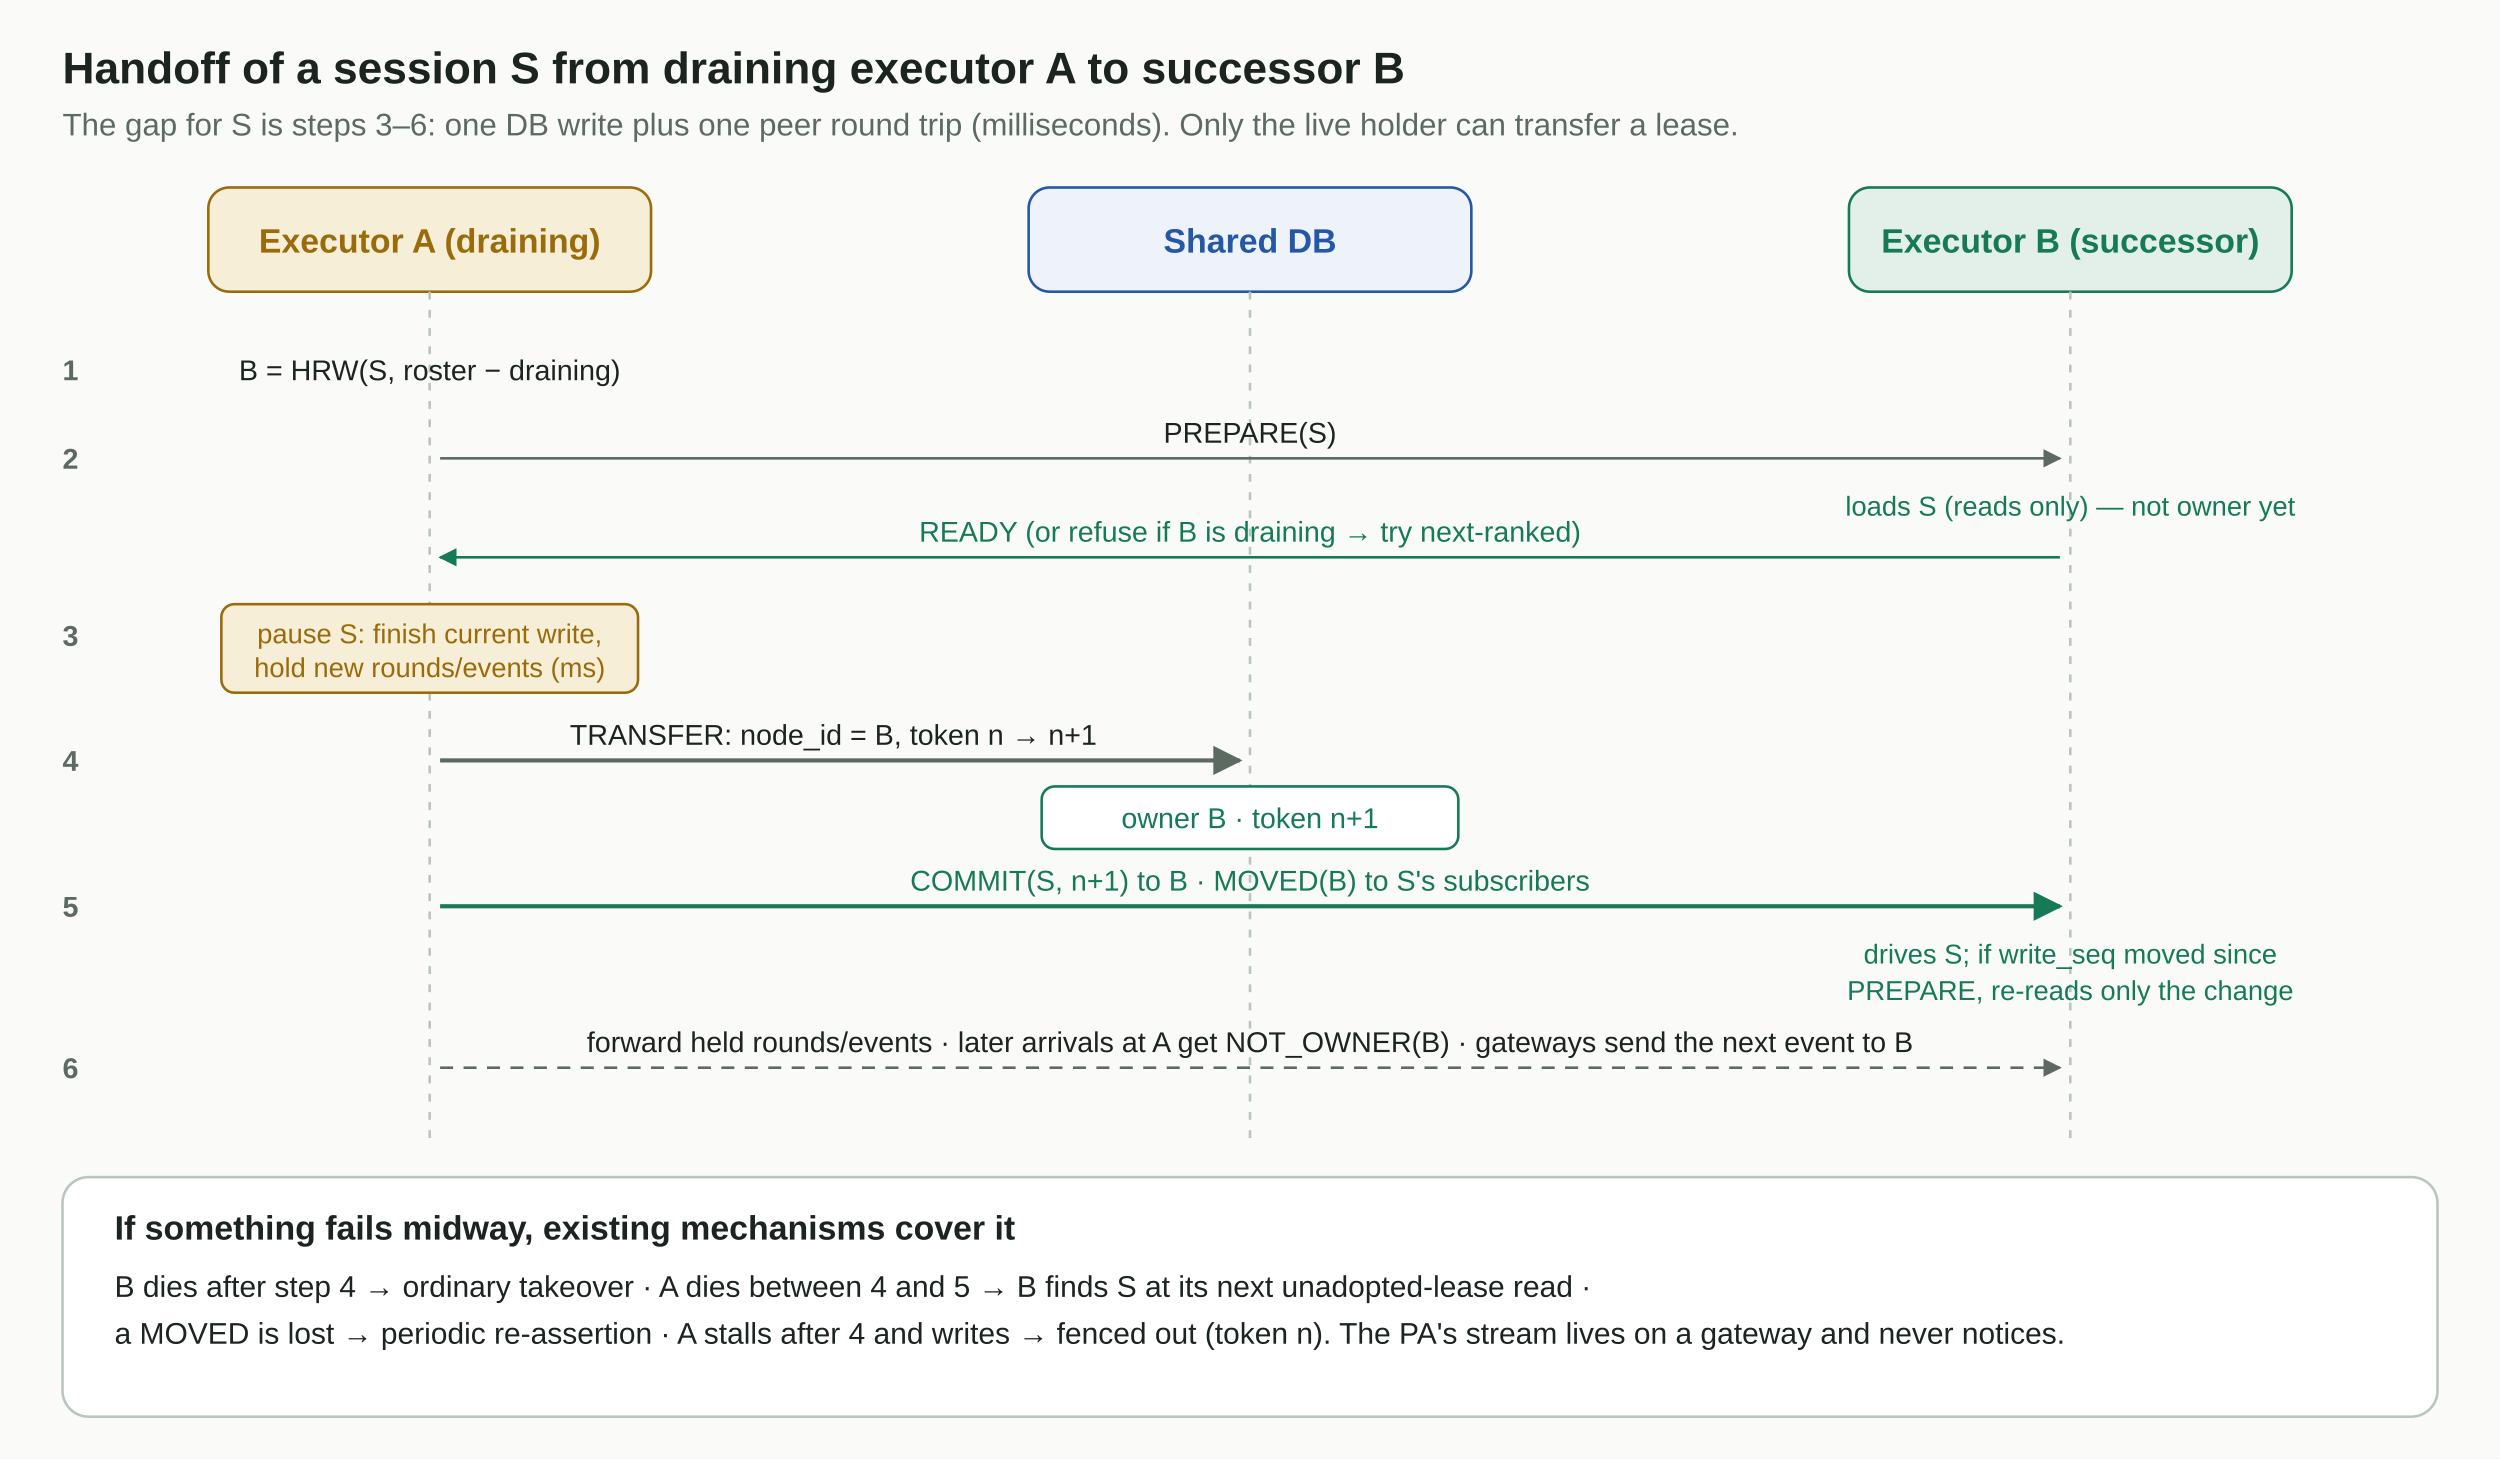
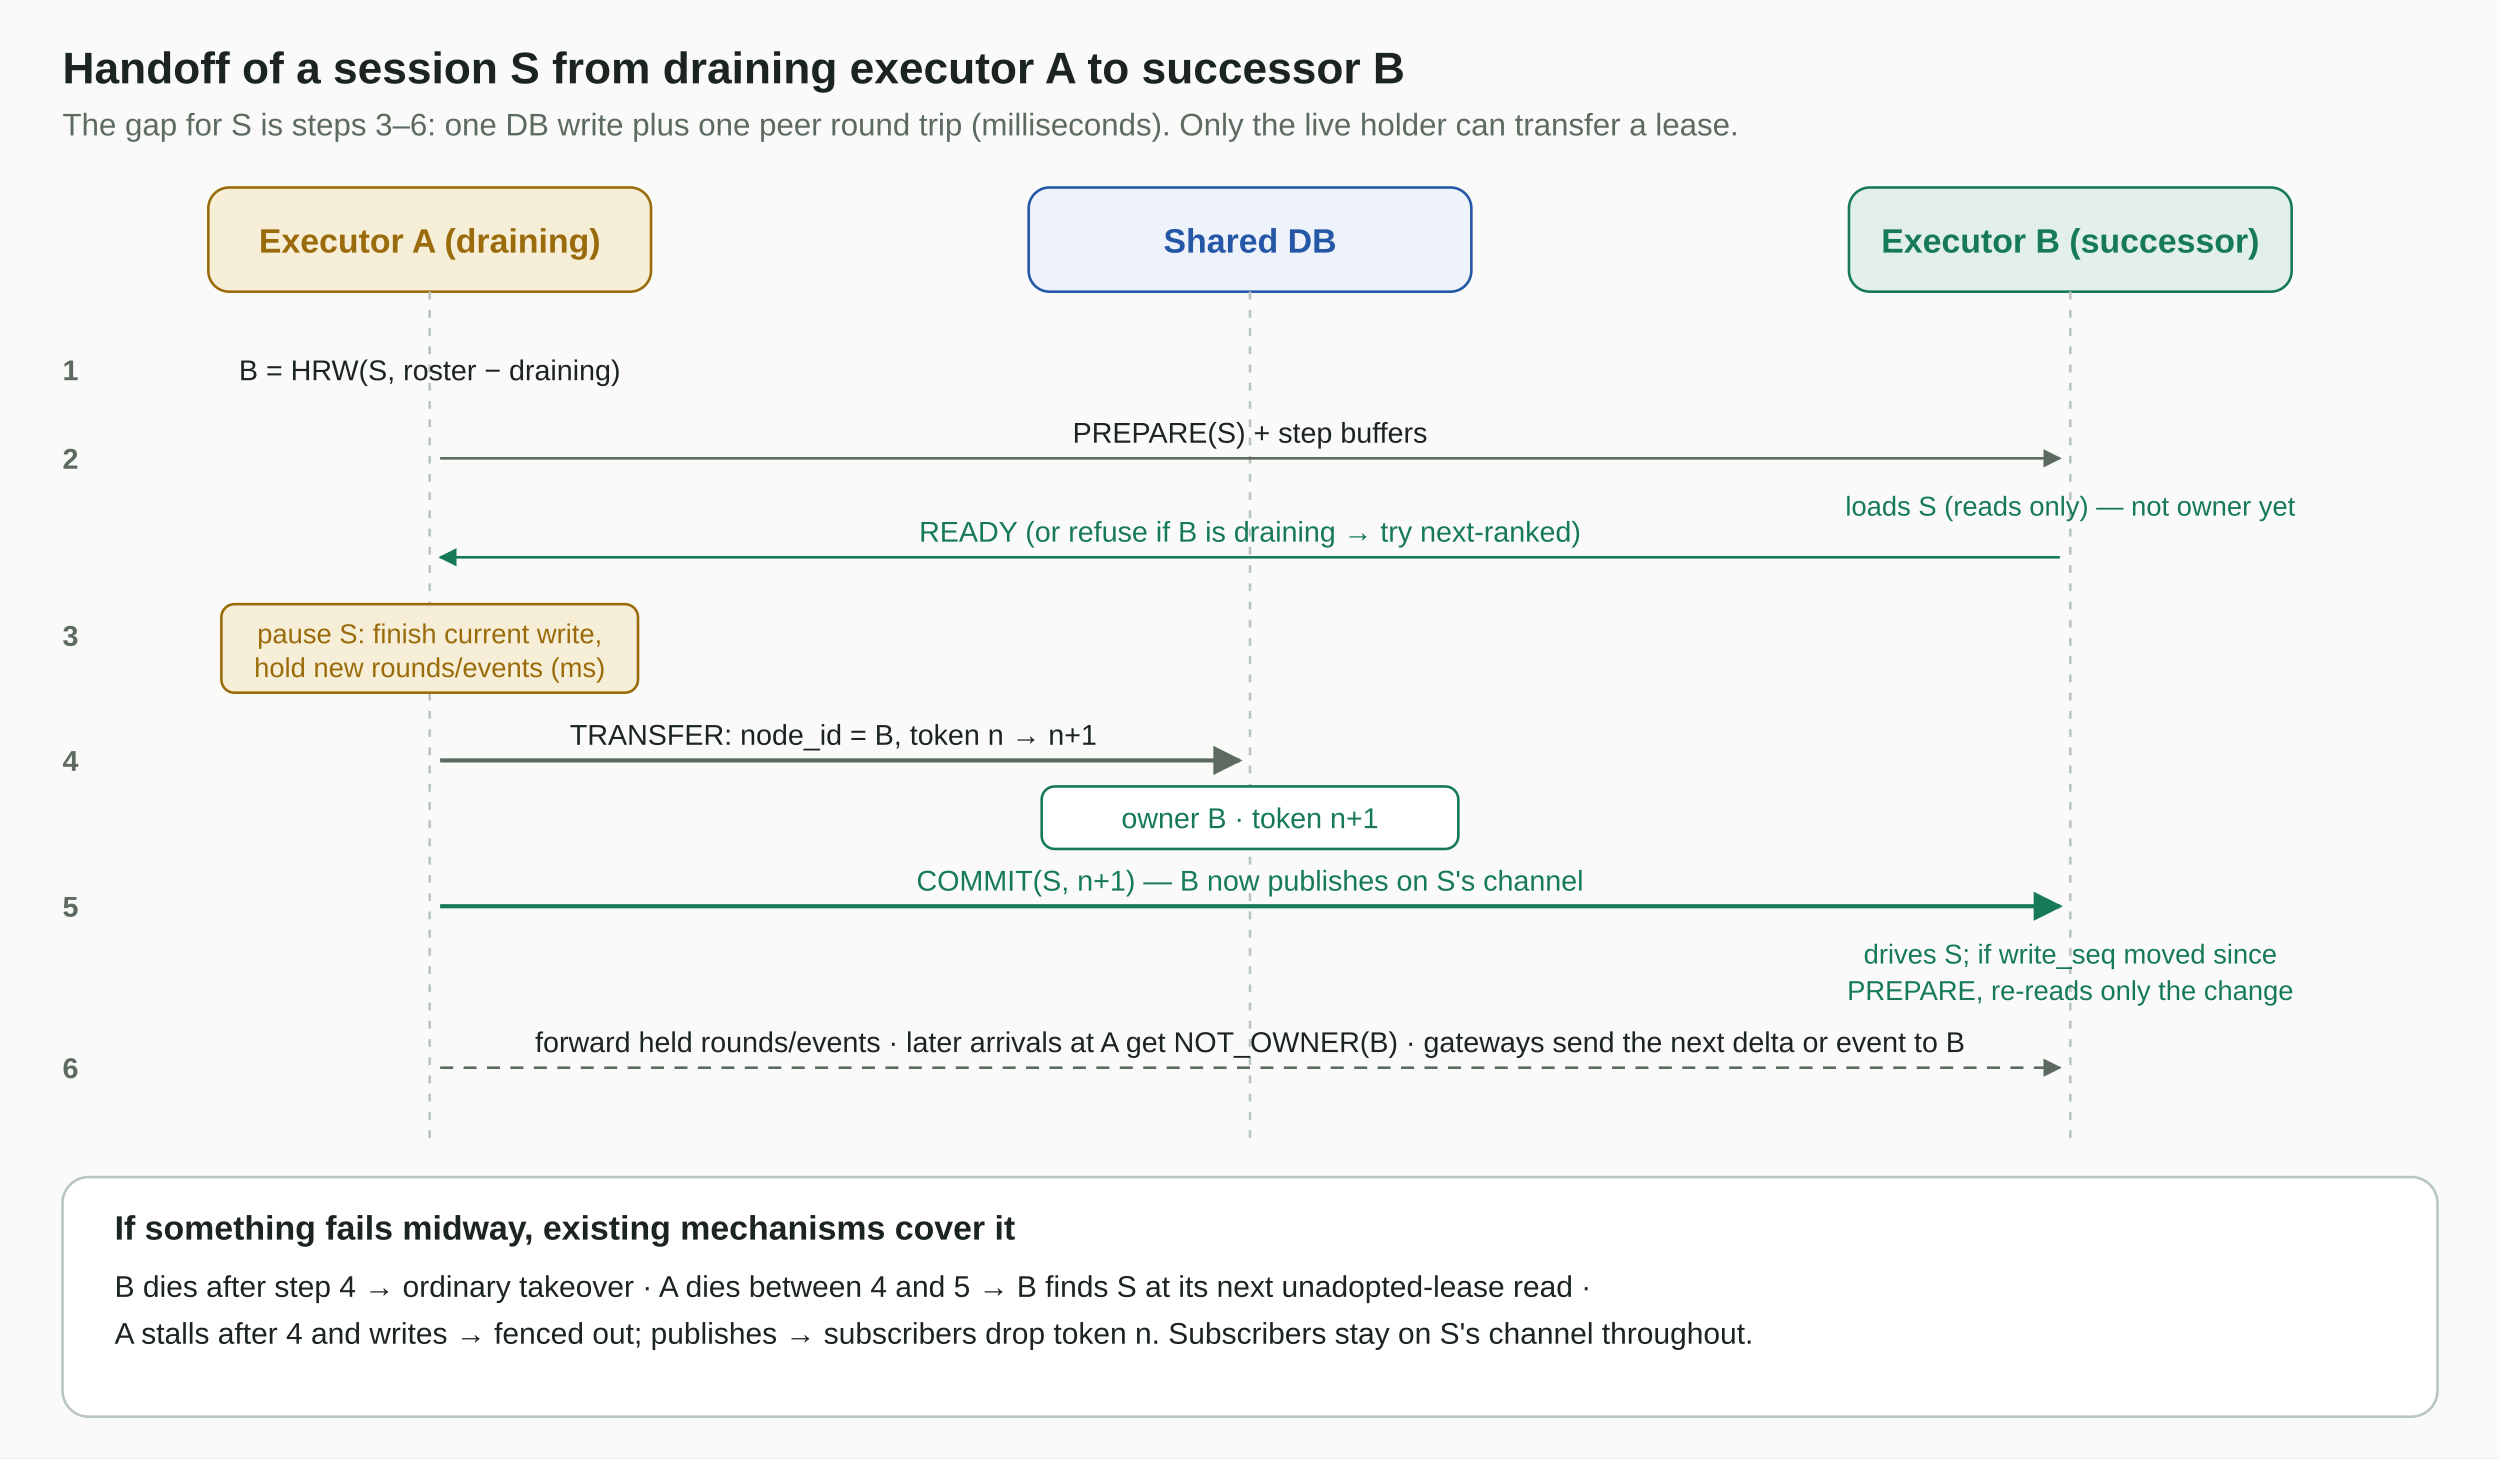
<svg xmlns="http://www.w3.org/2000/svg" viewBox="0 0 960 560" font-family="Arial, Helvetica, sans-serif">
  <defs>
    <marker id="ar" viewBox="0 0 10 10" refX="9" refY="5" markerWidth="7" markerHeight="7" orient="auto-start-reverse">
      <path d="M0 0L10 5L0 10z" fill="#5c6a62" />
    </marker>
    <marker id="ag" viewBox="0 0 10 10" refX="9" refY="5" markerWidth="7" markerHeight="7" orient="auto-start-reverse">
      <path d="M0 0L10 5L0 10z" fill="#157a55" />
    </marker>
  </defs>
  <rect x="0" y="0" width="960" height="560" fill="#fafbf9" />
  <text x="24" y="32" font-size="17" font-weight="bold" fill="#1c2420">Handoff of a session S from draining executor A to successor B</text>
  <text x="24" y="52" font-size="12" fill="#5c6a62">The gap for S is steps 3–6: one DB write plus one peer round trip (milliseconds). Only the live holder can transfer a lease.</text>
  <rect x="80" y="72" width="170" height="40" rx="8" fill="#f7eed7" stroke="#9a6b0a" />
  <text x="165" y="97" font-size="13" font-weight="bold" text-anchor="middle" fill="#9a6b0a">Executor A (draining)</text>
  <rect x="395" y="72" width="170" height="40" rx="8" fill="#eef2fa" stroke="#2457a6" />
  <text x="480" y="97" font-size="13" font-weight="bold" text-anchor="middle" fill="#2457a6">Shared DB</text>
  <rect x="710" y="72" width="170" height="40" rx="8" fill="#e3f0e9" stroke="#157a55" />
  <text x="795" y="97" font-size="13" font-weight="bold" text-anchor="middle" fill="#157a55">Executor B (successor)</text>
  <line x1="165" y1="112" x2="165" y2="440" stroke="#b9c6bf" stroke-dasharray="3 4" />
  <line x1="480" y1="112" x2="480" y2="440" stroke="#b9c6bf" stroke-dasharray="3 4" />
  <line x1="795" y1="112" x2="795" y2="440" stroke="#b9c6bf" stroke-dasharray="3 4" />
  <text x="24" y="146" font-size="11" font-weight="bold" fill="#5c6a62">1</text>
  <text x="165" y="146" font-size="11" text-anchor="middle" fill="#1c2420">B = HRW(S, roster − draining)</text>
  <text x="24" y="180" font-size="11" font-weight="bold" fill="#5c6a62">2</text>
  <line x1="169" y1="176" x2="791" y2="176" stroke="#5c6a62" marker-end="url(#ar)" />
-   <text x="480" y="170" font-size="11" text-anchor="middle" fill="#1c2420">PREPARE(S)</text>
+   <text x="480" y="170" font-size="11" text-anchor="middle" fill="#1c2420">PREPARE(S) + step buffers</text>
  <text x="795" y="198" font-size="10.5" text-anchor="middle" fill="#157a55">loads S (reads only) — not owner yet</text>
  <line x1="791" y1="214" x2="169" y2="214" stroke="#157a55" marker-end="url(#ag)" />
  <text x="480" y="208" font-size="11" text-anchor="middle" fill="#157a55">READY (or refuse if B is draining → try next-ranked)</text>
  <text x="24" y="248" font-size="11" font-weight="bold" fill="#5c6a62">3</text>
  <rect x="85" y="232" width="160" height="34" rx="5" fill="#f7eed7" stroke="#9a6b0a" />
  <text x="165" y="247" font-size="10.5" text-anchor="middle" fill="#9a6b0a">pause S: finish current write,</text>
  <text x="165" y="260" font-size="10.5" text-anchor="middle" fill="#9a6b0a">hold new rounds/events (ms)</text>
  <text x="24" y="296" font-size="11" font-weight="bold" fill="#5c6a62">4</text>
  <line x1="169" y1="292" x2="476" y2="292" stroke="#5c6a62" stroke-width="1.6" marker-end="url(#ar)" />
  <text x="320" y="286" font-size="11" text-anchor="middle" fill="#1c2420">TRANSFER: node_id = B, token n → n+1</text>
  <rect x="400" y="302" width="160" height="24" rx="5" fill="#ffffff" stroke="#157a55" />
  <text x="480" y="318" font-size="11" text-anchor="middle" fill="#157a55">owner B · token n+1</text>
  <text x="24" y="352" font-size="11" font-weight="bold" fill="#5c6a62">5</text>
  <line x1="169" y1="348" x2="791" y2="348" stroke="#157a55" stroke-width="1.6" marker-end="url(#ag)" />
-   <text x="480" y="342" font-size="11" text-anchor="middle" fill="#157a55">COMMIT(S, n+1) to B · MOVED(B) to S's subscribers</text>
+   <text x="480" y="342" font-size="11" text-anchor="middle" fill="#157a55">COMMIT(S, n+1) — B now publishes on S's channel</text>
  <text x="795" y="370" font-size="10.5" text-anchor="middle" fill="#157a55">drives S; if write_seq moved since</text>
  <text x="795" y="384" font-size="10.5" text-anchor="middle" fill="#157a55">PREPARE, re-reads only the change</text>
  <text x="24" y="414" font-size="11" font-weight="bold" fill="#5c6a62">6</text>
  <line x1="169" y1="410" x2="791" y2="410" stroke="#5c6a62" stroke-dasharray="5 4" marker-end="url(#ar)" />
-   <text x="480" y="404" font-size="11" text-anchor="middle" fill="#1c2420">forward held rounds/events · later arrivals at A get NOT_OWNER(B) · gateways send the next event to B</text>
+   <text x="480" y="404" font-size="11" text-anchor="middle" fill="#1c2420">forward held rounds/events · later arrivals at A get NOT_OWNER(B) · gateways send the next delta or event to B</text>
  <rect x="24" y="452" width="912" height="92" rx="10" fill="#ffffff" stroke="#b9c6bf" />
  <text x="44" y="476" font-size="13" font-weight="bold" fill="#1c2420">If something fails midway, existing mechanisms cover it</text>
  <text x="44" y="498" font-size="11.5" fill="#1c2420">B dies after step 4 → ordinary takeover · A dies between 4 and 5 → B finds S at its next unadopted-lease read ·</text>
-   <text x="44" y="516" font-size="11.5" fill="#1c2420">a MOVED is lost → periodic re-assertion · A stalls after 4 and writes → fenced out (token n). The PA's stream lives on a gateway and never notices.</text>
+   <text x="44" y="516" font-size="11.5" fill="#1c2420">A stalls after 4 and writes → fenced out; publishes → subscribers drop token n. Subscribers stay on S's channel throughout.</text>
</svg>
